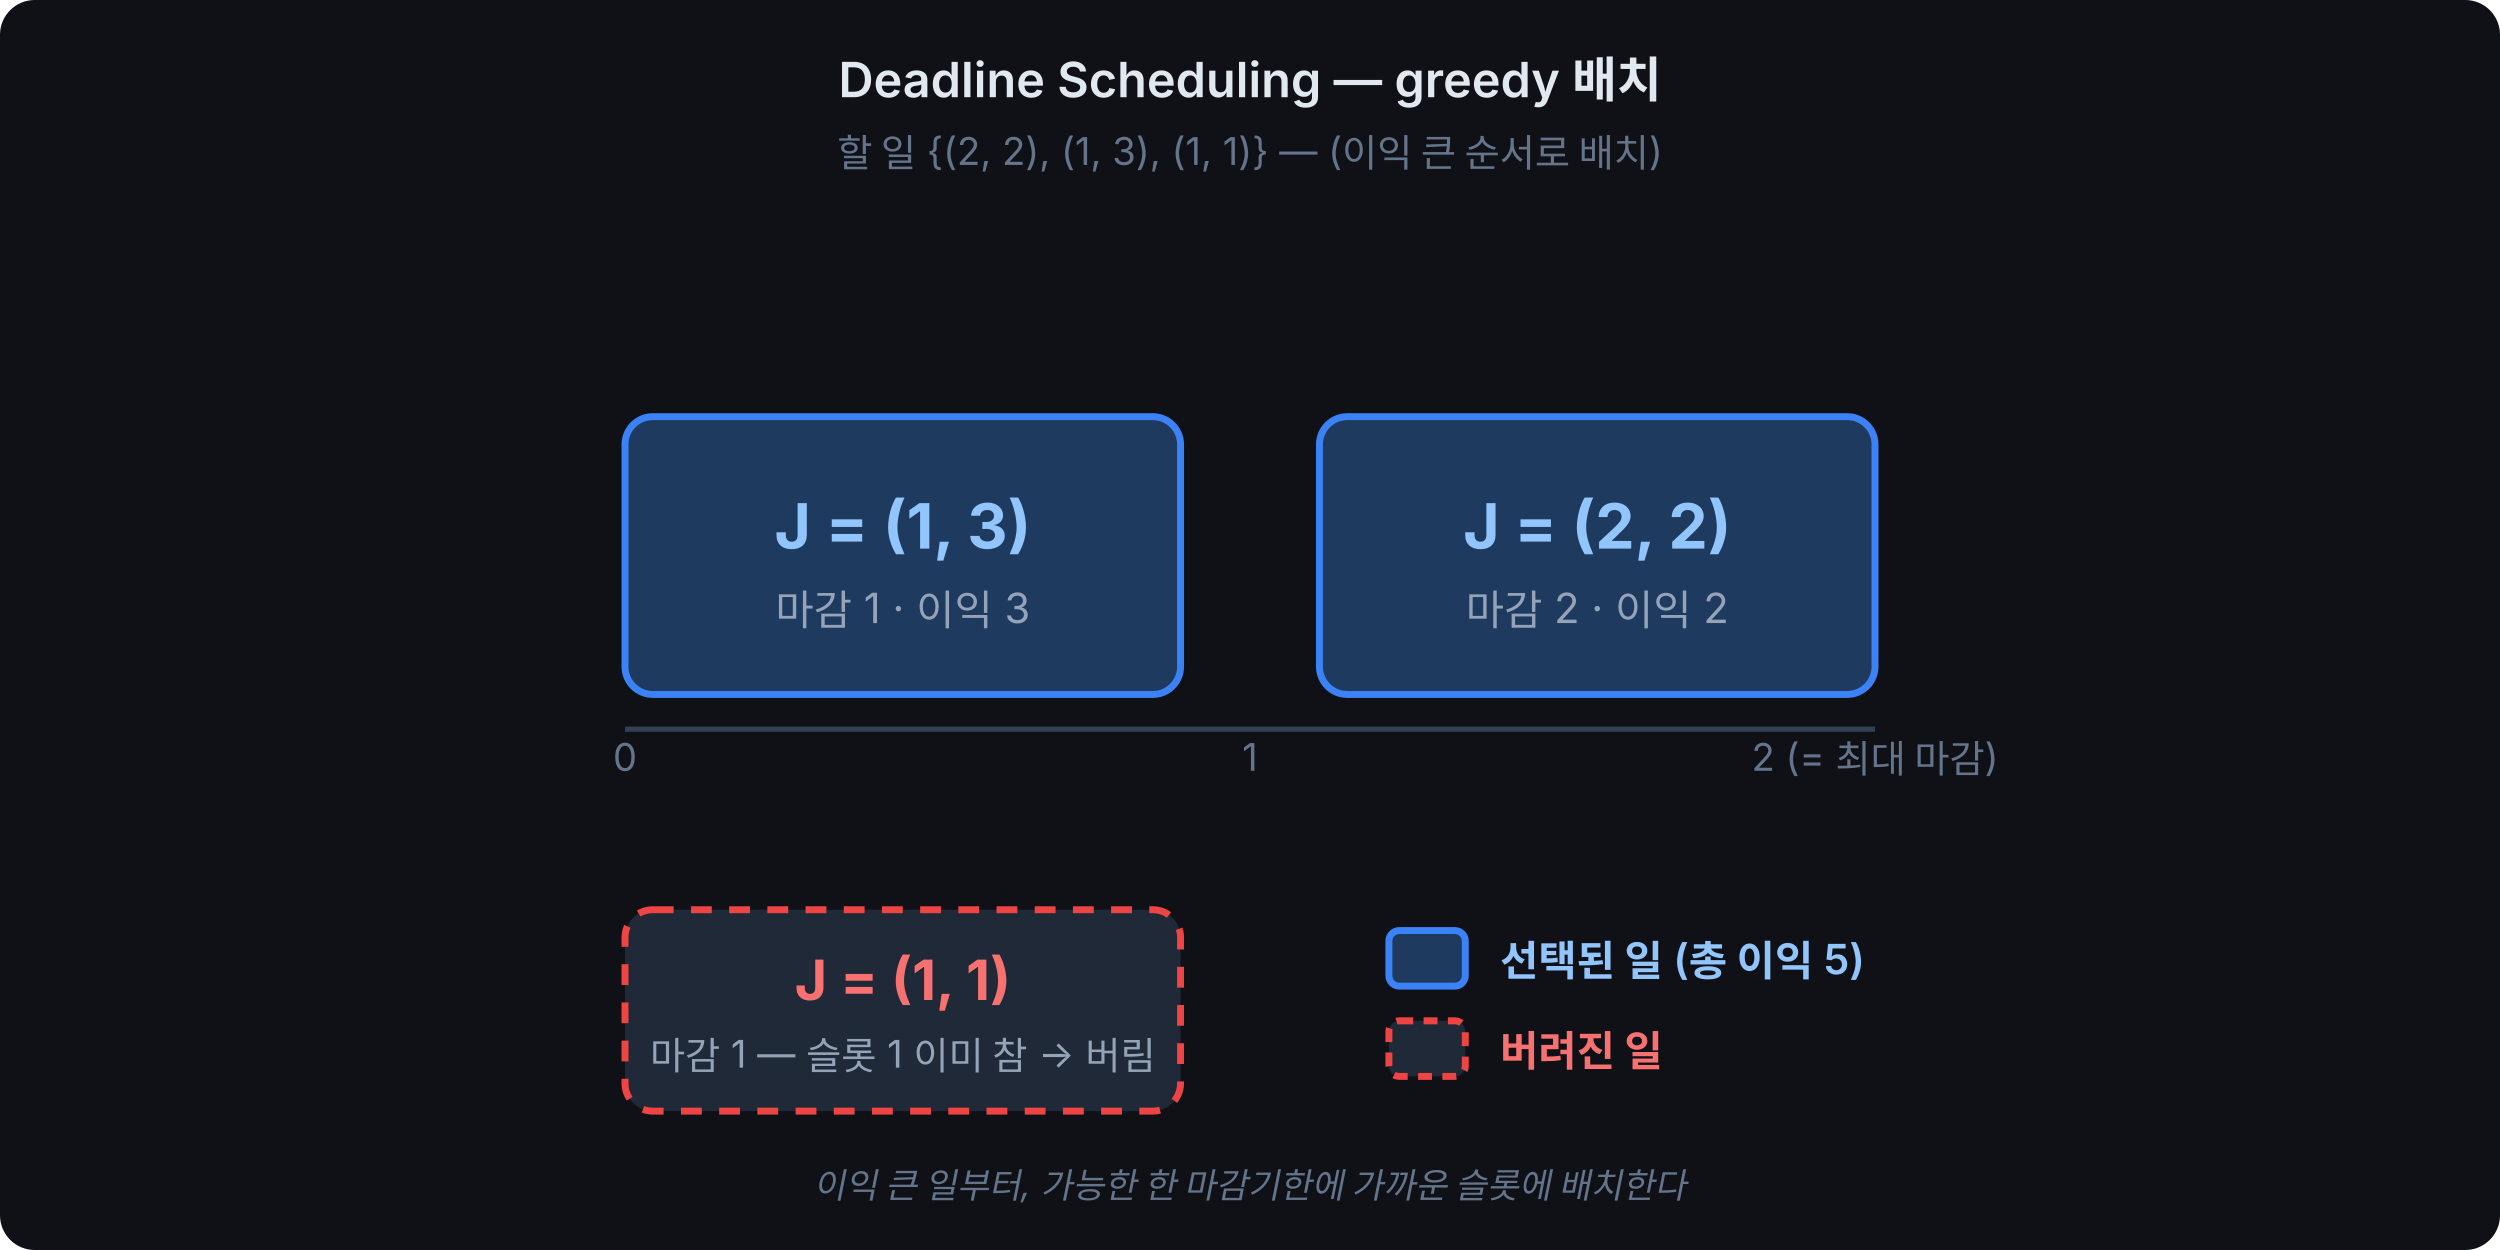
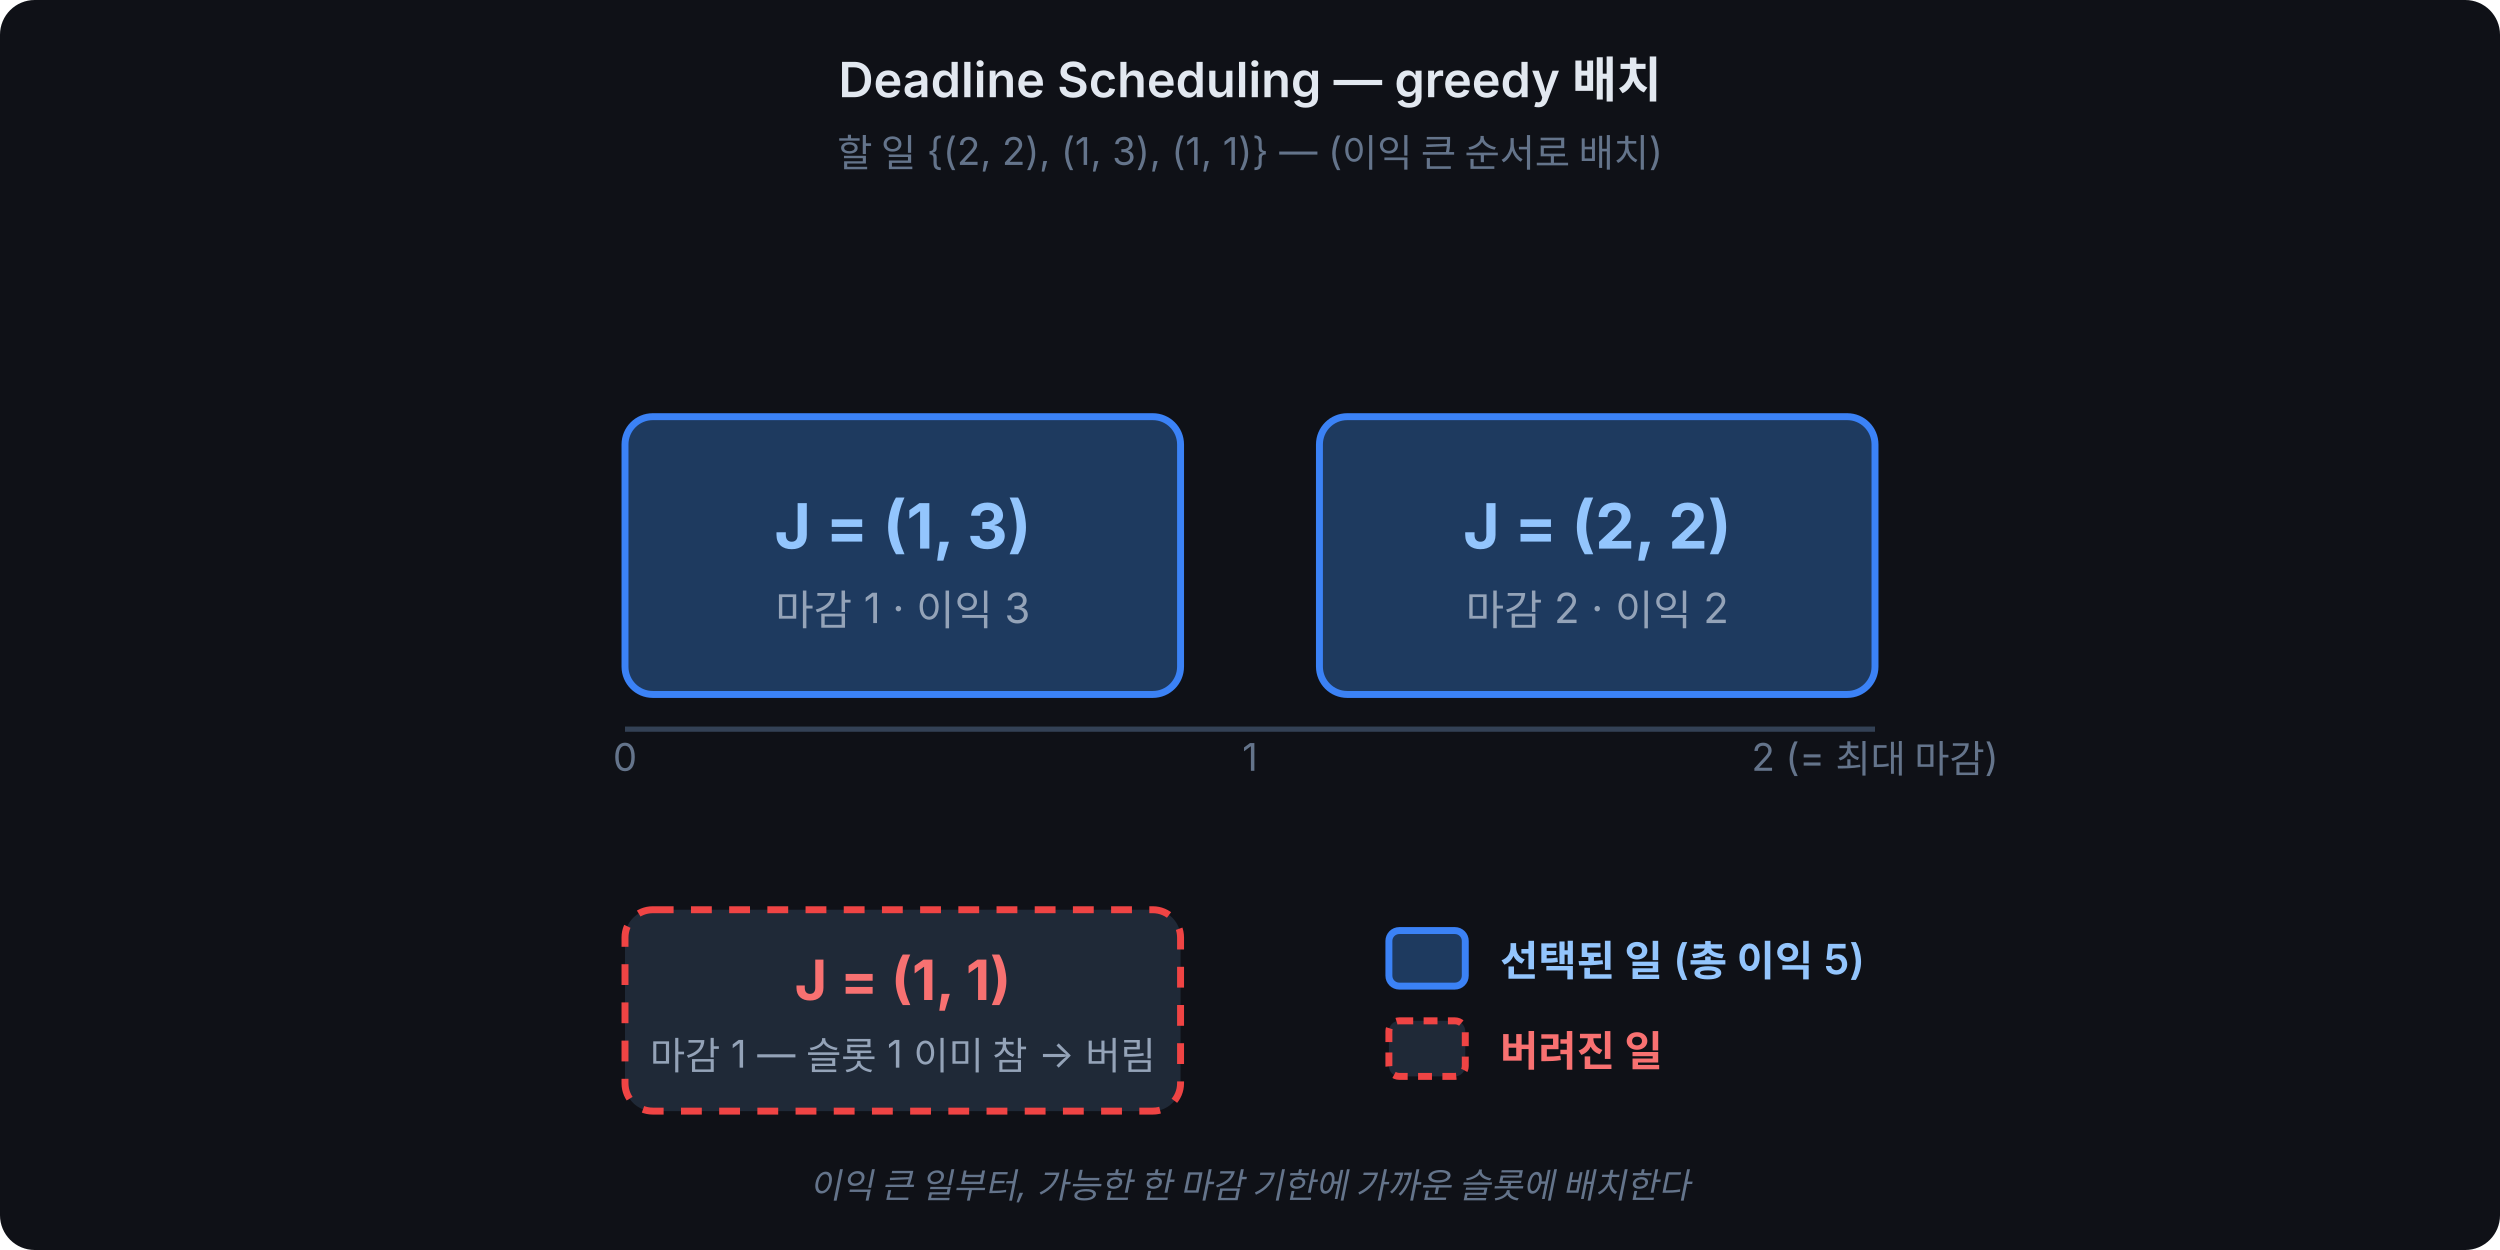
<svg xmlns="http://www.w3.org/2000/svg" viewBox="0 0 720 360" width="1080" height="540" font-family="system-ui,-apple-system,sans-serif">
  <rect width="720" height="360" rx="10" fill="#0f1117" />
  <text x="360" y="28" text-anchor="middle" fill="#e2e8f0" font-size="14" font-weight="600">Deadline Scheduling — greedy 배치</text>
  <text x="360" y="48" text-anchor="middle" fill="#64748b" font-size="11">할 일 {(2, 2), (1, 3), (1, 1)} — (이익 큰 순서로 배치)</text>
  <rect x="180" y="120" width="160" height="80" rx="8" fill="#1e3a5f" stroke="#3b82f6" stroke-width="2" />
  <text x="260" y="158" text-anchor="middle" fill="#93c5fd" font-size="18" font-weight="700">J = (1, 3)</text>
  <text x="260" y="180" text-anchor="middle" fill="#94a3b8" font-size="12">마감 1 · 이익 3</text>
  <rect x="380" y="120" width="160" height="80" rx="8" fill="#1e3a5f" stroke="#3b82f6" stroke-width="2" />
  <text x="460" y="158" text-anchor="middle" fill="#93c5fd" font-size="18" font-weight="700">J = (2, 2)</text>
  <text x="460" y="180" text-anchor="middle" fill="#94a3b8" font-size="12">마감 2 · 이익 2</text>
  <text x="180" y="222" text-anchor="middle" fill="#64748b" font-size="11">0</text>
  <text x="360" y="222" text-anchor="middle" fill="#64748b" font-size="11">1</text>
  <text x="540" y="222" text-anchor="middle" fill="#64748b" font-size="11">2 (= 최대 마감)</text>
  <line x1="180" y1="210" x2="540" y2="210" stroke="#334155" stroke-width="1.5" />
  <rect x="180" y="262" width="160" height="58" rx="8" fill="#1f2937" stroke="#ef4444" stroke-width="2" stroke-dasharray="6 5" />
  <text x="260" y="288" text-anchor="middle" fill="#f87171" font-size="16" font-weight="700">J = (1, 1)</text>
  <text x="260" y="308" text-anchor="middle" fill="#94a3b8" font-size="11">마감 1 — 슬롯 1 이미 참 → 버림</text>
  <rect x="400" y="268" width="22" height="16" rx="3" fill="#1e3a5f" stroke="#3b82f6" stroke-width="2" />
  <text x="432" y="281" fill="#93c5fd" font-size="12" font-weight="600">선택된 일 (총 이익 5)</text>
  <rect x="400" y="294" width="22" height="16" rx="3" fill="#1f2937" stroke="#ef4444" stroke-width="2" stroke-dasharray="4 3" />
  <text x="432" y="307" fill="#f87171" font-size="12" font-weight="600">버려진 일</text>
-   <text x="360" y="345" text-anchor="middle" fill="#64748b" font-size="10" font-style="italic">이익 큰 일부터, 가능한 한 마감기한에 가까운 슬롯에 배치한다</text>
+   <text x="360" y="345" text-anchor="middle" fill="#64748b" font-size="10" font-style="italic">이익 큰 일부터, 가능한 한 마감 기한에 가까운 슬롯에 배치한다</text>
</svg>
